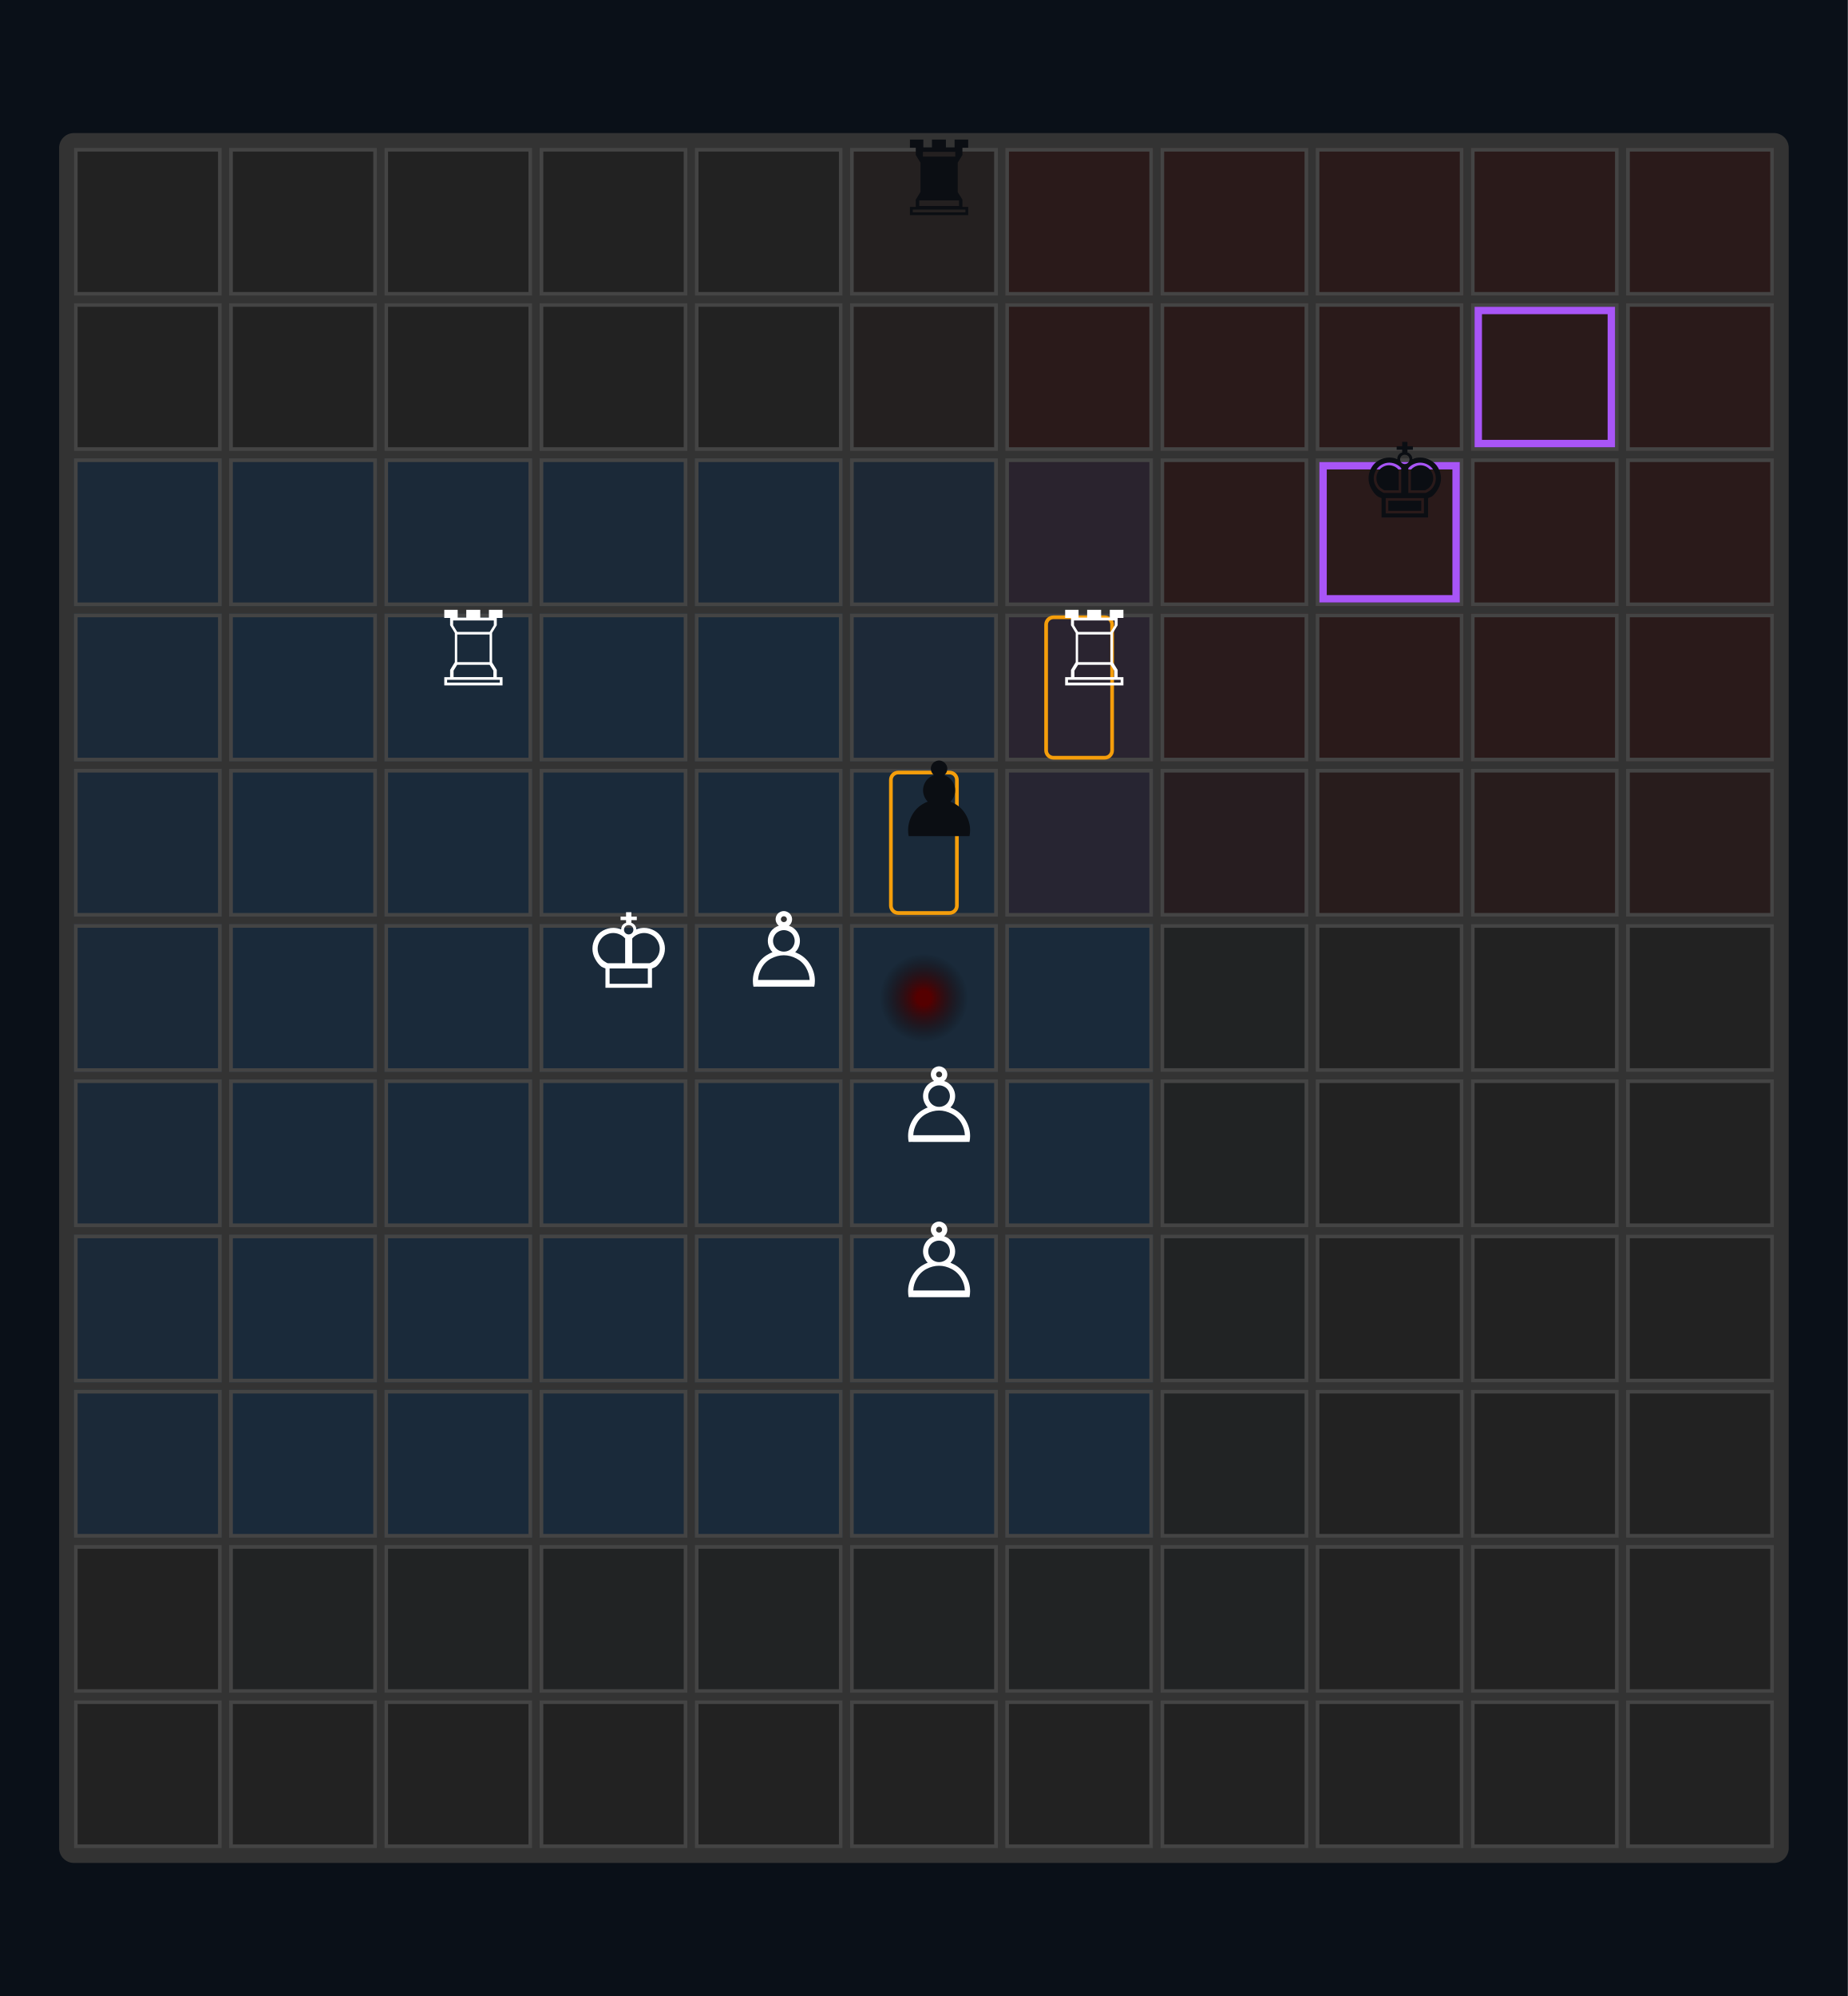
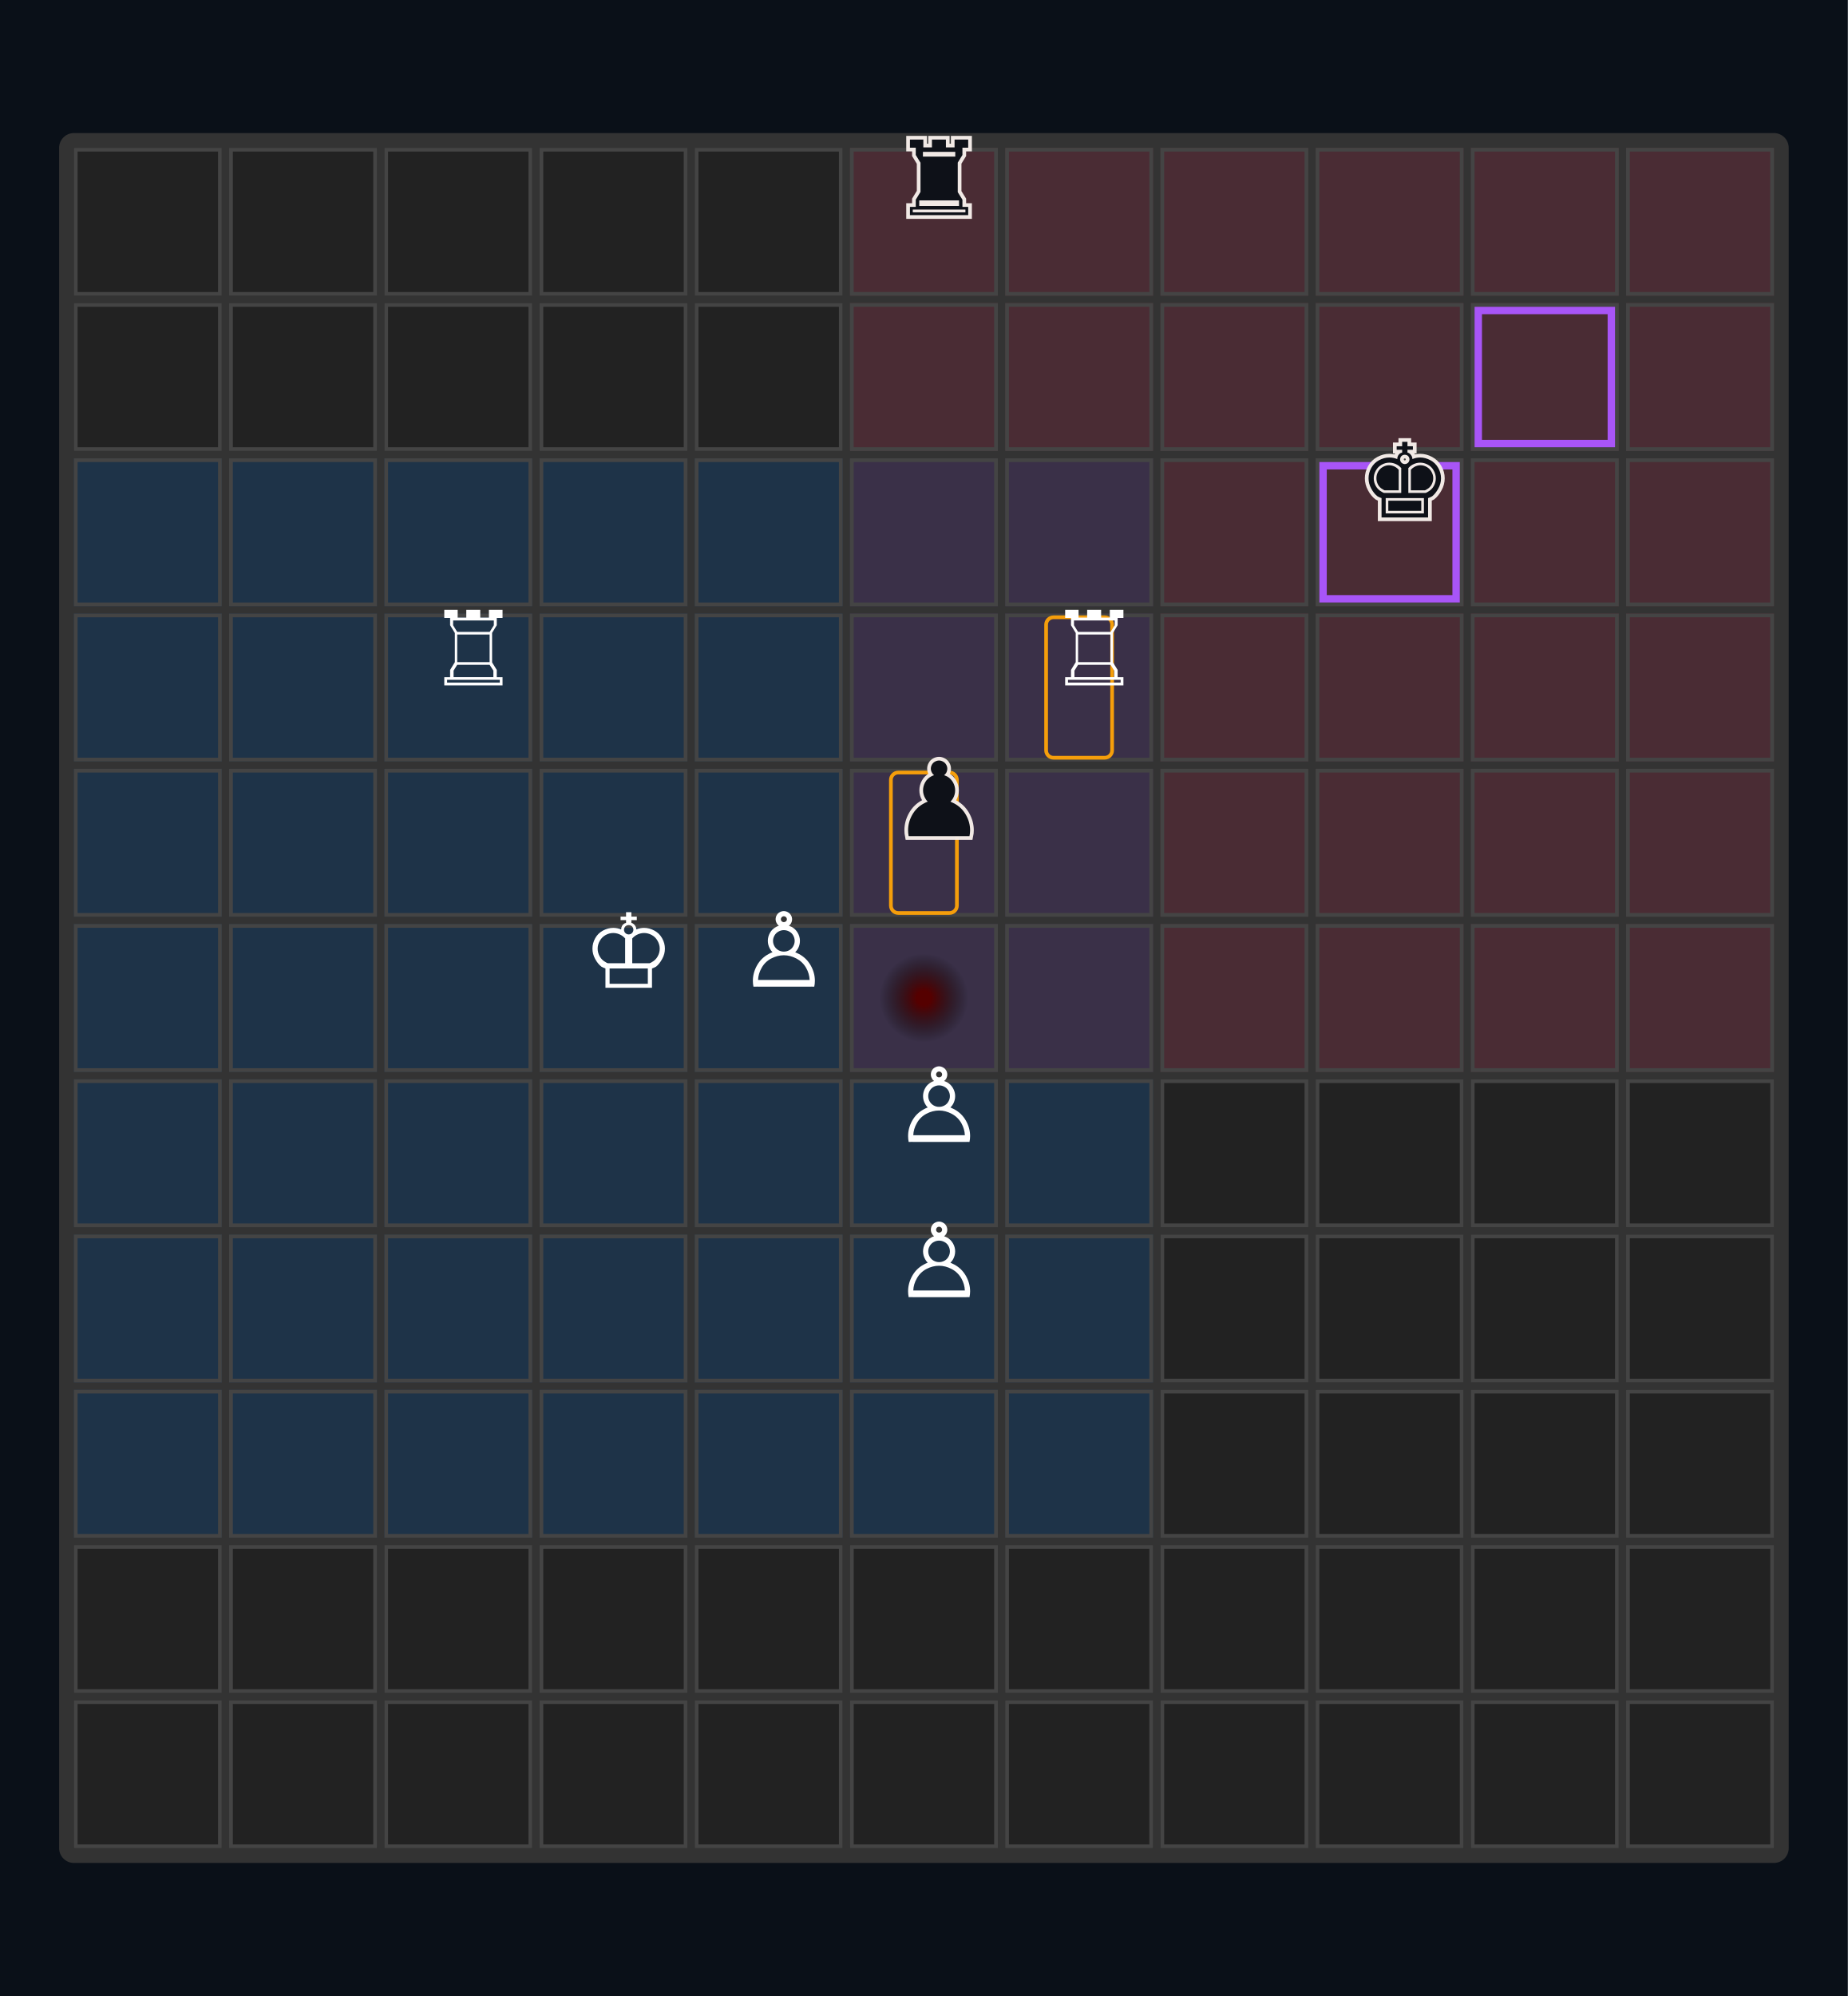
<svg xmlns="http://www.w3.org/2000/svg" width="500" height="540" viewBox="0 0 500 540">
  <defs>
-     <radialGradient id="rg-8o1q2yxv" gradientUnits="objectBoundingBox" cx="0.5" cy="0.5" r="0.5">
+     <radialGradient id="rg-ohwr5lkw" gradientUnits="objectBoundingBox" cx="0.5" cy="0.5" r="0.5">
      <stop offset="10%" stop-color="rgb(85, 0, 0)" />
      <stop offset="60%" stop-color="rgba(0, 0, 0, 0)" />
    </radialGradient>
  </defs>
  <rect x="0" y="0" width="500" height="540" fill="rgb(10, 16, 24)" />
  <rect x="16" y="36" width="468" height="468" rx="4" ry="4" fill="rgb(51, 51, 51)" />
  <rect x="20" y="40" width="40" height="40" fill="rgb(34, 34, 34)" />
  <rect x="20.5" y="40.5" width="39" height="39" fill="none" stroke="rgb(68, 68, 68)" stroke-width="1" />
  <rect x="62" y="40" width="40" height="40" fill="rgb(34, 34, 34)" />
  <rect x="62.5" y="40.5" width="39" height="39" fill="none" stroke="rgb(68, 68, 68)" stroke-width="1" />
  <rect x="104" y="40" width="40" height="40" fill="rgb(34, 34, 34)" />
  <rect x="104.5" y="40.5" width="39" height="39" fill="none" stroke="rgb(68, 68, 68)" stroke-width="1" />
  <rect x="146" y="40" width="40" height="40" fill="rgb(34, 34, 34)" />
  <rect x="146.5" y="40.5" width="39" height="39" fill="none" stroke="rgb(68, 68, 68)" stroke-width="1" />
  <rect x="188" y="40" width="40" height="40" fill="rgb(34, 34, 34)" />
  <rect x="188.5" y="40.5" width="39" height="39" fill="none" stroke="rgb(68, 68, 68)" stroke-width="1" />
-   <rect x="230" y="40" width="40" height="40" fill="rgb(36, 32, 32)" />
+   <rect x="230" y="40" width="40" height="40" fill="rgb(74, 44, 52)" />
  <rect x="230.5" y="40.5" width="39" height="39" fill="none" stroke="rgb(68, 68, 68)" stroke-width="1" />
-   <text x="241.56" y="58.18" fill="rgb(11, 14, 19)" font-size="28" font-family="'IBM Plex Sans'" font-weight="400" font-style="normal" xml:space="preserve">♜</text>
-   <rect x="272" y="40" width="40" height="40" fill="rgb(42, 26, 26)" />
+   <text x="241.56" y="58.18" fill="rgb(14, 17, 24)" font-size="28" font-family="'IBM Plex Sans'" font-weight="400" font-style="normal" xml:space="preserve" stroke="rgba(244, 236, 232, 0.98)" stroke-width="2" paint-order="stroke fill">♜</text>
+   <rect x="272" y="40" width="40" height="40" fill="rgb(74, 44, 52)" />
  <rect x="272.5" y="40.5" width="39" height="39" fill="none" stroke="rgb(68, 68, 68)" stroke-width="1" />
-   <rect x="314" y="40" width="40" height="40" fill="rgb(42, 26, 26)" />
+   <rect x="314" y="40" width="40" height="40" fill="rgb(74, 44, 52)" />
  <rect x="314.5" y="40.5" width="39" height="39" fill="none" stroke="rgb(68, 68, 68)" stroke-width="1" />
-   <rect x="356" y="40" width="40" height="40" fill="rgb(42, 26, 26)" />
+   <rect x="356" y="40" width="40" height="40" fill="rgb(74, 44, 52)" />
  <rect x="356.5" y="40.5" width="39" height="39" fill="none" stroke="rgb(68, 68, 68)" stroke-width="1" />
-   <rect x="398" y="40" width="40" height="40" fill="rgb(42, 26, 26)" />
+   <rect x="398" y="40" width="40" height="40" fill="rgb(74, 44, 52)" />
  <rect x="398.5" y="40.5" width="39" height="39" fill="none" stroke="rgb(68, 68, 68)" stroke-width="1" />
-   <rect x="440" y="40" width="40" height="40" fill="rgb(42, 26, 26)" />
+   <rect x="440" y="40" width="40" height="40" fill="rgb(74, 44, 52)" />
  <rect x="440.5" y="40.5" width="39" height="39" fill="none" stroke="rgb(68, 68, 68)" stroke-width="1" />
  <rect x="20" y="82" width="40" height="40" fill="rgb(34, 34, 34)" />
  <rect x="20.5" y="82.5" width="39" height="39" fill="none" stroke="rgb(68, 68, 68)" stroke-width="1" />
  <rect x="62" y="82" width="40" height="40" fill="rgb(34, 34, 34)" />
  <rect x="62.5" y="82.5" width="39" height="39" fill="none" stroke="rgb(68, 68, 68)" stroke-width="1" />
  <rect x="104" y="82" width="40" height="40" fill="rgb(34, 34, 34)" />
  <rect x="104.5" y="82.5" width="39" height="39" fill="none" stroke="rgb(68, 68, 68)" stroke-width="1" />
  <rect x="146" y="82" width="40" height="40" fill="rgb(34, 34, 34)" />
  <rect x="146.5" y="82.5" width="39" height="39" fill="none" stroke="rgb(68, 68, 68)" stroke-width="1" />
  <rect x="188" y="82" width="40" height="40" fill="rgb(34, 34, 34)" />
  <rect x="188.5" y="82.5" width="39" height="39" fill="none" stroke="rgb(68, 68, 68)" stroke-width="1" />
-   <rect x="230" y="82" width="40" height="40" fill="rgb(36, 32, 32)" />
+   <rect x="230" y="82" width="40" height="40" fill="rgb(74, 44, 52)" />
  <rect x="230.5" y="82.5" width="39" height="39" fill="none" stroke="rgb(68, 68, 68)" stroke-width="1" />
-   <rect x="272" y="82" width="40" height="40" fill="rgb(42, 26, 26)" />
+   <rect x="272" y="82" width="40" height="40" fill="rgb(74, 44, 52)" />
  <rect x="272.5" y="82.5" width="39" height="39" fill="none" stroke="rgb(68, 68, 68)" stroke-width="1" />
-   <rect x="314" y="82" width="40" height="40" fill="rgb(42, 26, 26)" />
+   <rect x="314" y="82" width="40" height="40" fill="rgb(74, 44, 52)" />
  <rect x="314.5" y="82.5" width="39" height="39" fill="none" stroke="rgb(68, 68, 68)" stroke-width="1" />
-   <rect x="356" y="82" width="40" height="40" fill="rgb(42, 26, 26)" />
+   <rect x="356" y="82" width="40" height="40" fill="rgb(74, 44, 52)" />
  <rect x="356.5" y="82.5" width="39" height="39" fill="none" stroke="rgb(68, 68, 68)" stroke-width="1" />
-   <rect x="398" y="82" width="40" height="40" fill="rgb(42, 26, 26)" />
+   <rect x="398" y="82" width="40" height="40" fill="rgb(74, 44, 52)" />
  <rect x="398.5" y="82.5" width="39" height="39" fill="none" stroke="rgb(68, 68, 68)" stroke-width="1" />
  <rect x="400" y="84" width="36" height="36" fill="none" stroke="rgb(168, 85, 247)" stroke-width="2" />
-   <rect x="440" y="82" width="40" height="40" fill="rgb(42, 26, 26)" />
+   <rect x="440" y="82" width="40" height="40" fill="rgb(74, 44, 52)" />
  <rect x="440.5" y="82.5" width="39" height="39" fill="none" stroke="rgb(68, 68, 68)" stroke-width="1" />
-   <rect x="20" y="124" width="40" height="40" fill="rgb(27, 41, 56)" />
+   <rect x="20" y="124" width="40" height="40" fill="rgb(30, 51, 72)" />
  <rect x="20.5" y="124.5" width="39" height="39" fill="none" stroke="rgb(68, 68, 68)" stroke-width="1" />
-   <rect x="62" y="124" width="40" height="40" fill="rgb(27, 41, 56)" />
+   <rect x="62" y="124" width="40" height="40" fill="rgb(30, 51, 72)" />
  <rect x="62.5" y="124.5" width="39" height="39" fill="none" stroke="rgb(68, 68, 68)" stroke-width="1" />
-   <rect x="104" y="124" width="40" height="40" fill="rgb(27, 41, 56)" />
+   <rect x="104" y="124" width="40" height="40" fill="rgb(30, 51, 72)" />
  <rect x="104.5" y="124.5" width="39" height="39" fill="none" stroke="rgb(68, 68, 68)" stroke-width="1" />
-   <rect x="146" y="124" width="40" height="40" fill="rgb(27, 41, 56)" />
+   <rect x="146" y="124" width="40" height="40" fill="rgb(30, 51, 72)" />
  <rect x="146.5" y="124.5" width="39" height="39" fill="none" stroke="rgb(68, 68, 68)" stroke-width="1" />
-   <rect x="188" y="124" width="40" height="40" fill="rgb(27, 41, 56)" />
+   <rect x="188" y="124" width="40" height="40" fill="rgb(30, 51, 72)" />
  <rect x="188.5" y="124.5" width="39" height="39" fill="none" stroke="rgb(68, 68, 68)" stroke-width="1" />
-   <rect x="230" y="124" width="40" height="40" fill="rgb(29, 40, 53)" />
+   <rect x="230" y="124" width="40" height="40" fill="rgb(58, 48, 72)" />
  <rect x="230.5" y="124.5" width="39" height="39" fill="none" stroke="rgb(68, 68, 68)" stroke-width="1" />
-   <rect x="272" y="124" width="40" height="40" fill="rgb(42, 35, 46)" />
+   <rect x="272" y="124" width="40" height="40" fill="rgb(58, 48, 72)" />
  <rect x="272.5" y="124.5" width="39" height="39" fill="none" stroke="rgb(68, 68, 68)" stroke-width="1" />
-   <rect x="314" y="124" width="40" height="40" fill="rgb(42, 26, 26)" />
+   <rect x="314" y="124" width="40" height="40" fill="rgb(74, 44, 52)" />
  <rect x="314.5" y="124.5" width="39" height="39" fill="none" stroke="rgb(68, 68, 68)" stroke-width="1" />
-   <rect x="356" y="124" width="40" height="40" fill="rgb(42, 26, 26)" />
+   <rect x="356" y="124" width="40" height="40" fill="rgb(74, 44, 52)" />
  <rect x="356.5" y="124.5" width="39" height="39" fill="none" stroke="rgb(68, 68, 68)" stroke-width="1" />
  <rect x="358" y="126" width="36" height="36" fill="none" stroke="rgb(168, 85, 247)" stroke-width="2" />
-   <text x="367.56" y="139.99" fill="rgb(11, 14, 19)" font-size="28" font-family="'IBM Plex Sans'" font-weight="400" font-style="normal" xml:space="preserve">♚</text>
-   <rect x="398" y="124" width="40" height="40" fill="rgb(42, 26, 26)" />
+   <text x="367.56" y="139.99" fill="rgb(14, 17, 24)" font-size="28" font-family="'IBM Plex Sans'" font-weight="400" font-style="normal" xml:space="preserve" stroke="rgba(244, 236, 232, 0.98)" stroke-width="2" paint-order="stroke fill">♚</text>
+   <rect x="398" y="124" width="40" height="40" fill="rgb(74, 44, 52)" />
  <rect x="398.5" y="124.5" width="39" height="39" fill="none" stroke="rgb(68, 68, 68)" stroke-width="1" />
-   <rect x="440" y="124" width="40" height="40" fill="rgb(42, 26, 26)" />
+   <rect x="440" y="124" width="40" height="40" fill="rgb(74, 44, 52)" />
  <rect x="440.5" y="124.5" width="39" height="39" fill="none" stroke="rgb(68, 68, 68)" stroke-width="1" />
-   <rect x="20" y="166" width="40" height="40" fill="rgb(27, 41, 56)" />
+   <rect x="20" y="166" width="40" height="40" fill="rgb(30, 51, 72)" />
  <rect x="20.5" y="166.5" width="39" height="39" fill="none" stroke="rgb(68, 68, 68)" stroke-width="1" />
-   <rect x="62" y="166" width="40" height="40" fill="rgb(26, 42, 58)" />
+   <rect x="62" y="166" width="40" height="40" fill="rgb(30, 51, 72)" />
  <rect x="62.5" y="166.5" width="39" height="39" fill="none" stroke="rgb(68, 68, 68)" stroke-width="1" />
-   <rect x="104" y="166" width="40" height="40" fill="rgb(26, 42, 58)" />
+   <rect x="104" y="166" width="40" height="40" fill="rgb(30, 51, 72)" />
  <rect x="104.5" y="166.5" width="39" height="39" fill="none" stroke="rgb(68, 68, 68)" stroke-width="1" />
  <text x="115.56" y="185.4" fill="rgb(255, 255, 255)" font-size="28" font-family="'IBM Plex Sans'" font-weight="400" font-style="normal" xml:space="preserve">♖</text>
-   <rect x="146" y="166" width="40" height="40" fill="rgb(26, 42, 58)" />
+   <rect x="146" y="166" width="40" height="40" fill="rgb(30, 51, 72)" />
  <rect x="146.5" y="166.5" width="39" height="39" fill="none" stroke="rgb(68, 68, 68)" stroke-width="1" />
-   <rect x="188" y="166" width="40" height="40" fill="rgb(26, 42, 58)" />
+   <rect x="188" y="166" width="40" height="40" fill="rgb(30, 51, 72)" />
  <rect x="188.5" y="166.5" width="39" height="39" fill="none" stroke="rgb(68, 68, 68)" stroke-width="1" />
-   <rect x="230" y="166" width="40" height="40" fill="rgb(29, 41, 56)" />
+   <rect x="230" y="166" width="40" height="40" fill="rgb(58, 48, 72)" />
  <rect x="230.5" y="166.5" width="39" height="39" fill="none" stroke="rgb(68, 68, 68)" stroke-width="1" />
-   <rect x="272" y="166" width="40" height="40" fill="rgb(42, 36, 48)" />
+   <rect x="272" y="166" width="40" height="40" fill="rgb(58, 48, 72)" />
  <rect x="272.5" y="166.5" width="39" height="39" fill="none" stroke="rgb(68, 68, 68)" stroke-width="1" />
  <rect x="283.062" y="167" width="17.859" height="38" rx="2" ry="2" fill="none" stroke="rgb(245, 158, 11)" stroke-width="1" />
  <text x="283.56" y="185.4" fill="rgb(255, 255, 255)" font-size="28" font-family="'IBM Plex Sans'" font-weight="400" font-style="normal" xml:space="preserve">♖</text>
-   <rect x="314" y="166" width="40" height="40" fill="rgb(42, 27, 28)" />
+   <rect x="314" y="166" width="40" height="40" fill="rgb(74, 44, 52)" />
  <rect x="314.5" y="166.5" width="39" height="39" fill="none" stroke="rgb(68, 68, 68)" stroke-width="1" />
-   <rect x="356" y="166" width="40" height="40" fill="rgb(42, 26, 26)" />
+   <rect x="356" y="166" width="40" height="40" fill="rgb(74, 44, 52)" />
  <rect x="356.5" y="166.5" width="39" height="39" fill="none" stroke="rgb(68, 68, 68)" stroke-width="1" />
-   <rect x="398" y="166" width="40" height="40" fill="rgb(42, 26, 26)" />
+   <rect x="398" y="166" width="40" height="40" fill="rgb(74, 44, 52)" />
  <rect x="398.5" y="166.5" width="39" height="39" fill="none" stroke="rgb(68, 68, 68)" stroke-width="1" />
-   <rect x="440" y="166" width="40" height="40" fill="rgb(42, 26, 26)" />
+   <rect x="440" y="166" width="40" height="40" fill="rgb(74, 44, 52)" />
  <rect x="440.5" y="166.5" width="39" height="39" fill="none" stroke="rgb(68, 68, 68)" stroke-width="1" />
-   <rect x="20" y="208" width="40" height="40" fill="rgb(27, 41, 56)" />
+   <rect x="20" y="208" width="40" height="40" fill="rgb(30, 51, 72)" />
  <rect x="20.5" y="208.5" width="39" height="39" fill="none" stroke="rgb(68, 68, 68)" stroke-width="1" />
-   <rect x="62" y="208" width="40" height="40" fill="rgb(26, 42, 58)" />
+   <rect x="62" y="208" width="40" height="40" fill="rgb(30, 51, 72)" />
  <rect x="62.5" y="208.5" width="39" height="39" fill="none" stroke="rgb(68, 68, 68)" stroke-width="1" />
-   <rect x="104" y="208" width="40" height="40" fill="rgb(26, 42, 58)" />
+   <rect x="104" y="208" width="40" height="40" fill="rgb(30, 51, 72)" />
  <rect x="104.5" y="208.5" width="39" height="39" fill="none" stroke="rgb(68, 68, 68)" stroke-width="1" />
-   <rect x="146" y="208" width="40" height="40" fill="rgb(26, 42, 58)" />
+   <rect x="146" y="208" width="40" height="40" fill="rgb(30, 51, 72)" />
  <rect x="146.5" y="208.5" width="39" height="39" fill="none" stroke="rgb(68, 68, 68)" stroke-width="1" />
-   <rect x="188" y="208" width="40" height="40" fill="rgb(26, 42, 58)" />
+   <rect x="188" y="208" width="40" height="40" fill="rgb(30, 51, 72)" />
  <rect x="188.5" y="208.5" width="39" height="39" fill="none" stroke="rgb(68, 68, 68)" stroke-width="1" />
-   <rect x="230" y="208" width="40" height="40" fill="rgb(26, 42, 58)" />
+   <rect x="230" y="208" width="40" height="40" fill="rgb(58, 48, 72)" />
  <rect x="230.5" y="208.5" width="39" height="39" fill="none" stroke="rgb(68, 68, 68)" stroke-width="1" />
  <rect x="241.062" y="209" width="17.859" height="38" rx="2" ry="2" fill="none" stroke="rgb(245, 158, 11)" stroke-width="1" />
-   <text x="241.56" y="226.19" fill="rgb(11, 14, 19)" font-size="28" font-family="'IBM Plex Sans'" font-weight="400" font-style="normal" xml:space="preserve">♟</text>
-   <rect x="272" y="208" width="40" height="40" fill="rgb(39, 37, 50)" />
+   <text x="241.56" y="226.19" fill="rgb(14, 17, 24)" font-size="28" font-family="'IBM Plex Sans'" font-weight="400" font-style="normal" xml:space="preserve" stroke="rgba(244, 236, 232, 0.98)" stroke-width="2" paint-order="stroke fill">♟</text>
+   <rect x="272" y="208" width="40" height="40" fill="rgb(58, 48, 72)" />
  <rect x="272.5" y="208.5" width="39" height="39" fill="none" stroke="rgb(68, 68, 68)" stroke-width="1" />
-   <rect x="314" y="208" width="40" height="40" fill="rgb(39, 29, 32)" />
+   <rect x="314" y="208" width="40" height="40" fill="rgb(74, 44, 52)" />
  <rect x="314.5" y="208.5" width="39" height="39" fill="none" stroke="rgb(68, 68, 68)" stroke-width="1" />
-   <rect x="356" y="208" width="40" height="40" fill="rgb(40, 28, 28)" />
+   <rect x="356" y="208" width="40" height="40" fill="rgb(74, 44, 52)" />
  <rect x="356.5" y="208.5" width="39" height="39" fill="none" stroke="rgb(68, 68, 68)" stroke-width="1" />
-   <rect x="398" y="208" width="40" height="40" fill="rgb(40, 28, 28)" />
+   <rect x="398" y="208" width="40" height="40" fill="rgb(74, 44, 52)" />
  <rect x="398.5" y="208.5" width="39" height="39" fill="none" stroke="rgb(68, 68, 68)" stroke-width="1" />
-   <rect x="440" y="208" width="40" height="40" fill="rgb(40, 28, 28)" />
+   <rect x="440" y="208" width="40" height="40" fill="rgb(74, 44, 52)" />
  <rect x="440.5" y="208.5" width="39" height="39" fill="none" stroke="rgb(68, 68, 68)" stroke-width="1" />
-   <rect x="20" y="250" width="40" height="40" fill="rgb(27, 41, 56)" />
+   <rect x="20" y="250" width="40" height="40" fill="rgb(30, 51, 72)" />
  <rect x="20.5" y="250.5" width="39" height="39" fill="none" stroke="rgb(68, 68, 68)" stroke-width="1" />
-   <rect x="62" y="250" width="40" height="40" fill="rgb(26, 42, 58)" />
+   <rect x="62" y="250" width="40" height="40" fill="rgb(30, 51, 72)" />
  <rect x="62.5" y="250.5" width="39" height="39" fill="none" stroke="rgb(68, 68, 68)" stroke-width="1" />
-   <rect x="104" y="250" width="40" height="40" fill="rgb(26, 42, 58)" />
+   <rect x="104" y="250" width="40" height="40" fill="rgb(30, 51, 72)" />
  <rect x="104.5" y="250.5" width="39" height="39" fill="none" stroke="rgb(68, 68, 68)" stroke-width="1" />
-   <rect x="146" y="250" width="40" height="40" fill="rgb(26, 42, 58)" />
+   <rect x="146" y="250" width="40" height="40" fill="rgb(30, 51, 72)" />
  <rect x="146.5" y="250.5" width="39" height="39" fill="none" stroke="rgb(68, 68, 68)" stroke-width="1" />
  <text x="157.56" y="267.24" fill="rgb(255, 255, 255)" font-size="28" font-family="'IBM Plex Sans'" font-weight="400" font-style="normal" xml:space="preserve">♔</text>
-   <rect x="188" y="250" width="40" height="40" fill="rgb(26, 42, 58)" />
+   <rect x="188" y="250" width="40" height="40" fill="rgb(30, 51, 72)" />
  <rect x="188.5" y="250.5" width="39" height="39" fill="none" stroke="rgb(68, 68, 68)" stroke-width="1" />
  <text x="199.56" y="266.92" fill="rgb(255, 255, 255)" font-size="28" font-family="'IBM Plex Sans'" font-weight="400" font-style="normal" xml:space="preserve">♙</text>
-   <rect x="230" y="250" width="40" height="40" fill="rgb(26, 42, 58)" />
-   <rect x="230" y="250" width="40" height="40" fill="url(#rg-8o1q2yxv)" />
+   <rect x="230" y="250" width="40" height="40" fill="rgb(58, 48, 72)" />
+   <rect x="230" y="250" width="40" height="40" fill="url(#rg-ohwr5lkw)" />
  <rect x="230.5" y="250.5" width="39" height="39" fill="none" stroke="rgb(68, 68, 68)" stroke-width="1" />
-   <rect x="272" y="250" width="40" height="40" fill="rgb(26, 42, 58)" />
+   <rect x="272" y="250" width="40" height="40" fill="rgb(58, 48, 72)" />
  <rect x="272.5" y="250.5" width="39" height="39" fill="none" stroke="rgb(68, 68, 68)" stroke-width="1" />
-   <rect x="314" y="250" width="40" height="40" fill="rgb(33, 35, 36)" />
+   <rect x="314" y="250" width="40" height="40" fill="rgb(74, 44, 52)" />
  <rect x="314.5" y="250.5" width="39" height="39" fill="none" stroke="rgb(68, 68, 68)" stroke-width="1" />
-   <rect x="356" y="250" width="40" height="40" fill="rgb(34, 34, 34)" />
+   <rect x="356" y="250" width="40" height="40" fill="rgb(74, 44, 52)" />
  <rect x="356.5" y="250.5" width="39" height="39" fill="none" stroke="rgb(68, 68, 68)" stroke-width="1" />
-   <rect x="398" y="250" width="40" height="40" fill="rgb(34, 34, 34)" />
+   <rect x="398" y="250" width="40" height="40" fill="rgb(74, 44, 52)" />
  <rect x="398.5" y="250.5" width="39" height="39" fill="none" stroke="rgb(68, 68, 68)" stroke-width="1" />
-   <rect x="440" y="250" width="40" height="40" fill="rgb(34, 34, 34)" />
+   <rect x="440" y="250" width="40" height="40" fill="rgb(74, 44, 52)" />
  <rect x="440.5" y="250.5" width="39" height="39" fill="none" stroke="rgb(68, 68, 68)" stroke-width="1" />
-   <rect x="20" y="292" width="40" height="40" fill="rgb(27, 41, 56)" />
+   <rect x="20" y="292" width="40" height="40" fill="rgb(30, 51, 72)" />
  <rect x="20.5" y="292.5" width="39" height="39" fill="none" stroke="rgb(68, 68, 68)" stroke-width="1" />
-   <rect x="62" y="292" width="40" height="40" fill="rgb(26, 42, 58)" />
+   <rect x="62" y="292" width="40" height="40" fill="rgb(30, 51, 72)" />
  <rect x="62.5" y="292.5" width="39" height="39" fill="none" stroke="rgb(68, 68, 68)" stroke-width="1" />
-   <rect x="104" y="292" width="40" height="40" fill="rgb(26, 42, 58)" />
+   <rect x="104" y="292" width="40" height="40" fill="rgb(30, 51, 72)" />
  <rect x="104.5" y="292.5" width="39" height="39" fill="none" stroke="rgb(68, 68, 68)" stroke-width="1" />
-   <rect x="146" y="292" width="40" height="40" fill="rgb(26, 42, 58)" />
+   <rect x="146" y="292" width="40" height="40" fill="rgb(30, 51, 72)" />
  <rect x="146.5" y="292.5" width="39" height="39" fill="none" stroke="rgb(68, 68, 68)" stroke-width="1" />
-   <rect x="188" y="292" width="40" height="40" fill="rgb(26, 42, 58)" />
+   <rect x="188" y="292" width="40" height="40" fill="rgb(30, 51, 72)" />
  <rect x="188.5" y="292.5" width="39" height="39" fill="none" stroke="rgb(68, 68, 68)" stroke-width="1" />
-   <rect x="230" y="292" width="40" height="40" fill="rgb(26, 42, 58)" />
+   <rect x="230" y="292" width="40" height="40" fill="rgb(30, 51, 72)" />
  <rect x="230.5" y="292.5" width="39" height="39" fill="none" stroke="rgb(68, 68, 68)" stroke-width="1" />
  <text x="241.56" y="308.92" fill="rgb(255, 255, 255)" font-size="28" font-family="'IBM Plex Sans'" font-weight="400" font-style="normal" xml:space="preserve">♙</text>
-   <rect x="272" y="292" width="40" height="40" fill="rgb(26, 42, 58)" />
+   <rect x="272" y="292" width="40" height="40" fill="rgb(30, 51, 72)" />
  <rect x="272.5" y="292.5" width="39" height="39" fill="none" stroke="rgb(68, 68, 68)" stroke-width="1" />
-   <rect x="314" y="292" width="40" height="40" fill="rgb(33, 35, 36)" />
+   <rect x="314" y="292" width="40" height="40" fill="rgb(34, 34, 34)" />
  <rect x="314.5" y="292.5" width="39" height="39" fill="none" stroke="rgb(68, 68, 68)" stroke-width="1" />
  <rect x="356" y="292" width="40" height="40" fill="rgb(34, 34, 34)" />
  <rect x="356.5" y="292.5" width="39" height="39" fill="none" stroke="rgb(68, 68, 68)" stroke-width="1" />
  <rect x="398" y="292" width="40" height="40" fill="rgb(34, 34, 34)" />
  <rect x="398.5" y="292.5" width="39" height="39" fill="none" stroke="rgb(68, 68, 68)" stroke-width="1" />
  <rect x="440" y="292" width="40" height="40" fill="rgb(34, 34, 34)" />
  <rect x="440.5" y="292.5" width="39" height="39" fill="none" stroke="rgb(68, 68, 68)" stroke-width="1" />
-   <rect x="20" y="334" width="40" height="40" fill="rgb(27, 41, 56)" />
+   <rect x="20" y="334" width="40" height="40" fill="rgb(30, 51, 72)" />
  <rect x="20.5" y="334.5" width="39" height="39" fill="none" stroke="rgb(68, 68, 68)" stroke-width="1" />
-   <rect x="62" y="334" width="40" height="40" fill="rgb(26, 42, 58)" />
+   <rect x="62" y="334" width="40" height="40" fill="rgb(30, 51, 72)" />
  <rect x="62.5" y="334.5" width="39" height="39" fill="none" stroke="rgb(68, 68, 68)" stroke-width="1" />
-   <rect x="104" y="334" width="40" height="40" fill="rgb(26, 42, 58)" />
+   <rect x="104" y="334" width="40" height="40" fill="rgb(30, 51, 72)" />
  <rect x="104.5" y="334.5" width="39" height="39" fill="none" stroke="rgb(68, 68, 68)" stroke-width="1" />
-   <rect x="146" y="334" width="40" height="40" fill="rgb(26, 42, 58)" />
+   <rect x="146" y="334" width="40" height="40" fill="rgb(30, 51, 72)" />
  <rect x="146.5" y="334.5" width="39" height="39" fill="none" stroke="rgb(68, 68, 68)" stroke-width="1" />
-   <rect x="188" y="334" width="40" height="40" fill="rgb(26, 42, 58)" />
+   <rect x="188" y="334" width="40" height="40" fill="rgb(30, 51, 72)" />
  <rect x="188.5" y="334.5" width="39" height="39" fill="none" stroke="rgb(68, 68, 68)" stroke-width="1" />
-   <rect x="230" y="334" width="40" height="40" fill="rgb(26, 42, 58)" />
+   <rect x="230" y="334" width="40" height="40" fill="rgb(30, 51, 72)" />
  <rect x="230.5" y="334.5" width="39" height="39" fill="none" stroke="rgb(68, 68, 68)" stroke-width="1" />
  <text x="241.56" y="350.92" fill="rgb(255, 255, 255)" font-size="28" font-family="'IBM Plex Sans'" font-weight="400" font-style="normal" xml:space="preserve">♙</text>
-   <rect x="272" y="334" width="40" height="40" fill="rgb(26, 42, 58)" />
+   <rect x="272" y="334" width="40" height="40" fill="rgb(30, 51, 72)" />
  <rect x="272.5" y="334.5" width="39" height="39" fill="none" stroke="rgb(68, 68, 68)" stroke-width="1" />
-   <rect x="314" y="334" width="40" height="40" fill="rgb(33, 35, 36)" />
+   <rect x="314" y="334" width="40" height="40" fill="rgb(34, 34, 34)" />
  <rect x="314.5" y="334.5" width="39" height="39" fill="none" stroke="rgb(68, 68, 68)" stroke-width="1" />
  <rect x="356" y="334" width="40" height="40" fill="rgb(34, 34, 34)" />
  <rect x="356.5" y="334.5" width="39" height="39" fill="none" stroke="rgb(68, 68, 68)" stroke-width="1" />
  <rect x="398" y="334" width="40" height="40" fill="rgb(34, 34, 34)" />
  <rect x="398.5" y="334.5" width="39" height="39" fill="none" stroke="rgb(68, 68, 68)" stroke-width="1" />
  <rect x="440" y="334" width="40" height="40" fill="rgb(34, 34, 34)" />
  <rect x="440.5" y="334.5" width="39" height="39" fill="none" stroke="rgb(68, 68, 68)" stroke-width="1" />
-   <rect x="20" y="376" width="40" height="40" fill="rgb(27, 41, 56)" />
+   <rect x="20" y="376" width="40" height="40" fill="rgb(30, 51, 72)" />
  <rect x="20.5" y="376.5" width="39" height="39" fill="none" stroke="rgb(68, 68, 68)" stroke-width="1" />
-   <rect x="62" y="376" width="40" height="40" fill="rgb(26, 42, 58)" />
+   <rect x="62" y="376" width="40" height="40" fill="rgb(30, 51, 72)" />
  <rect x="62.5" y="376.5" width="39" height="39" fill="none" stroke="rgb(68, 68, 68)" stroke-width="1" />
-   <rect x="104" y="376" width="40" height="40" fill="rgb(26, 42, 58)" />
+   <rect x="104" y="376" width="40" height="40" fill="rgb(30, 51, 72)" />
  <rect x="104.5" y="376.5" width="39" height="39" fill="none" stroke="rgb(68, 68, 68)" stroke-width="1" />
-   <rect x="146" y="376" width="40" height="40" fill="rgb(26, 42, 58)" />
+   <rect x="146" y="376" width="40" height="40" fill="rgb(30, 51, 72)" />
  <rect x="146.5" y="376.5" width="39" height="39" fill="none" stroke="rgb(68, 68, 68)" stroke-width="1" />
-   <rect x="188" y="376" width="40" height="40" fill="rgb(26, 42, 58)" />
+   <rect x="188" y="376" width="40" height="40" fill="rgb(30, 51, 72)" />
  <rect x="188.5" y="376.5" width="39" height="39" fill="none" stroke="rgb(68, 68, 68)" stroke-width="1" />
-   <rect x="230" y="376" width="40" height="40" fill="rgb(26, 42, 58)" />
+   <rect x="230" y="376" width="40" height="40" fill="rgb(30, 51, 72)" />
  <rect x="230.5" y="376.5" width="39" height="39" fill="none" stroke="rgb(68, 68, 68)" stroke-width="1" />
-   <rect x="272" y="376" width="40" height="40" fill="rgb(26, 42, 58)" />
+   <rect x="272" y="376" width="40" height="40" fill="rgb(30, 51, 72)" />
  <rect x="272.5" y="376.5" width="39" height="39" fill="none" stroke="rgb(68, 68, 68)" stroke-width="1" />
-   <rect x="314" y="376" width="40" height="40" fill="rgb(33, 35, 36)" />
+   <rect x="314" y="376" width="40" height="40" fill="rgb(34, 34, 34)" />
  <rect x="314.5" y="376.5" width="39" height="39" fill="none" stroke="rgb(68, 68, 68)" stroke-width="1" />
  <rect x="356" y="376" width="40" height="40" fill="rgb(34, 34, 34)" />
  <rect x="356.5" y="376.5" width="39" height="39" fill="none" stroke="rgb(68, 68, 68)" stroke-width="1" />
  <rect x="398" y="376" width="40" height="40" fill="rgb(34, 34, 34)" />
  <rect x="398.5" y="376.5" width="39" height="39" fill="none" stroke="rgb(68, 68, 68)" stroke-width="1" />
  <rect x="440" y="376" width="40" height="40" fill="rgb(34, 34, 34)" />
  <rect x="440.5" y="376.5" width="39" height="39" fill="none" stroke="rgb(68, 68, 68)" stroke-width="1" />
  <rect x="20" y="418" width="40" height="40" fill="rgb(34, 34, 34)" />
  <rect x="20.5" y="418.5" width="39" height="39" fill="none" stroke="rgb(68, 68, 68)" stroke-width="1" />
-   <rect x="62" y="418" width="40" height="40" fill="rgb(33, 35, 36)" />
+   <rect x="62" y="418" width="40" height="40" fill="rgb(34, 34, 34)" />
  <rect x="62.5" y="418.5" width="39" height="39" fill="none" stroke="rgb(68, 68, 68)" stroke-width="1" />
-   <rect x="104" y="418" width="40" height="40" fill="rgb(33, 35, 36)" />
+   <rect x="104" y="418" width="40" height="40" fill="rgb(34, 34, 34)" />
  <rect x="104.5" y="418.5" width="39" height="39" fill="none" stroke="rgb(68, 68, 68)" stroke-width="1" />
-   <rect x="146" y="418" width="40" height="40" fill="rgb(33, 35, 36)" />
+   <rect x="146" y="418" width="40" height="40" fill="rgb(34, 34, 34)" />
  <rect x="146.5" y="418.5" width="39" height="39" fill="none" stroke="rgb(68, 68, 68)" stroke-width="1" />
-   <rect x="188" y="418" width="40" height="40" fill="rgb(33, 35, 36)" />
+   <rect x="188" y="418" width="40" height="40" fill="rgb(34, 34, 34)" />
  <rect x="188.5" y="418.5" width="39" height="39" fill="none" stroke="rgb(68, 68, 68)" stroke-width="1" />
-   <rect x="230" y="418" width="40" height="40" fill="rgb(33, 35, 36)" />
+   <rect x="230" y="418" width="40" height="40" fill="rgb(34, 34, 34)" />
  <rect x="230.5" y="418.5" width="39" height="39" fill="none" stroke="rgb(68, 68, 68)" stroke-width="1" />
-   <rect x="272" y="418" width="40" height="40" fill="rgb(33, 35, 36)" />
+   <rect x="272" y="418" width="40" height="40" fill="rgb(34, 34, 34)" />
  <rect x="272.5" y="418.5" width="39" height="39" fill="none" stroke="rgb(68, 68, 68)" stroke-width="1" />
-   <rect x="314" y="418" width="40" height="40" fill="rgb(33, 35, 36)" />
+   <rect x="314" y="418" width="40" height="40" fill="rgb(34, 34, 34)" />
  <rect x="314.5" y="418.5" width="39" height="39" fill="none" stroke="rgb(68, 68, 68)" stroke-width="1" />
  <rect x="356" y="418" width="40" height="40" fill="rgb(34, 34, 34)" />
  <rect x="356.5" y="418.5" width="39" height="39" fill="none" stroke="rgb(68, 68, 68)" stroke-width="1" />
  <rect x="398" y="418" width="40" height="40" fill="rgb(34, 34, 34)" />
  <rect x="398.5" y="418.5" width="39" height="39" fill="none" stroke="rgb(68, 68, 68)" stroke-width="1" />
  <rect x="440" y="418" width="40" height="40" fill="rgb(34, 34, 34)" />
  <rect x="440.5" y="418.5" width="39" height="39" fill="none" stroke="rgb(68, 68, 68)" stroke-width="1" />
  <rect x="20" y="460" width="40" height="40" fill="rgb(34, 34, 34)" />
  <rect x="20.5" y="460.5" width="39" height="39" fill="none" stroke="rgb(68, 68, 68)" stroke-width="1" />
  <rect x="62" y="460" width="40" height="40" fill="rgb(34, 34, 34)" />
  <rect x="62.5" y="460.5" width="39" height="39" fill="none" stroke="rgb(68, 68, 68)" stroke-width="1" />
  <rect x="104" y="460" width="40" height="40" fill="rgb(34, 34, 34)" />
  <rect x="104.5" y="460.5" width="39" height="39" fill="none" stroke="rgb(68, 68, 68)" stroke-width="1" />
  <rect x="146" y="460" width="40" height="40" fill="rgb(34, 34, 34)" />
  <rect x="146.5" y="460.5" width="39" height="39" fill="none" stroke="rgb(68, 68, 68)" stroke-width="1" />
  <rect x="188" y="460" width="40" height="40" fill="rgb(34, 34, 34)" />
  <rect x="188.5" y="460.5" width="39" height="39" fill="none" stroke="rgb(68, 68, 68)" stroke-width="1" />
  <rect x="230" y="460" width="40" height="40" fill="rgb(34, 34, 34)" />
  <rect x="230.5" y="460.5" width="39" height="39" fill="none" stroke="rgb(68, 68, 68)" stroke-width="1" />
  <rect x="272" y="460" width="40" height="40" fill="rgb(34, 34, 34)" />
  <rect x="272.5" y="460.5" width="39" height="39" fill="none" stroke="rgb(68, 68, 68)" stroke-width="1" />
  <rect x="314" y="460" width="40" height="40" fill="rgb(34, 34, 34)" />
  <rect x="314.5" y="460.5" width="39" height="39" fill="none" stroke="rgb(68, 68, 68)" stroke-width="1" />
  <rect x="356" y="460" width="40" height="40" fill="rgb(34, 34, 34)" />
  <rect x="356.5" y="460.5" width="39" height="39" fill="none" stroke="rgb(68, 68, 68)" stroke-width="1" />
  <rect x="398" y="460" width="40" height="40" fill="rgb(34, 34, 34)" />
  <rect x="398.5" y="460.5" width="39" height="39" fill="none" stroke="rgb(68, 68, 68)" stroke-width="1" />
  <rect x="440" y="460" width="40" height="40" fill="rgb(34, 34, 34)" />
  <rect x="440.5" y="460.5" width="39" height="39" fill="none" stroke="rgb(68, 68, 68)" stroke-width="1" />
</svg>
